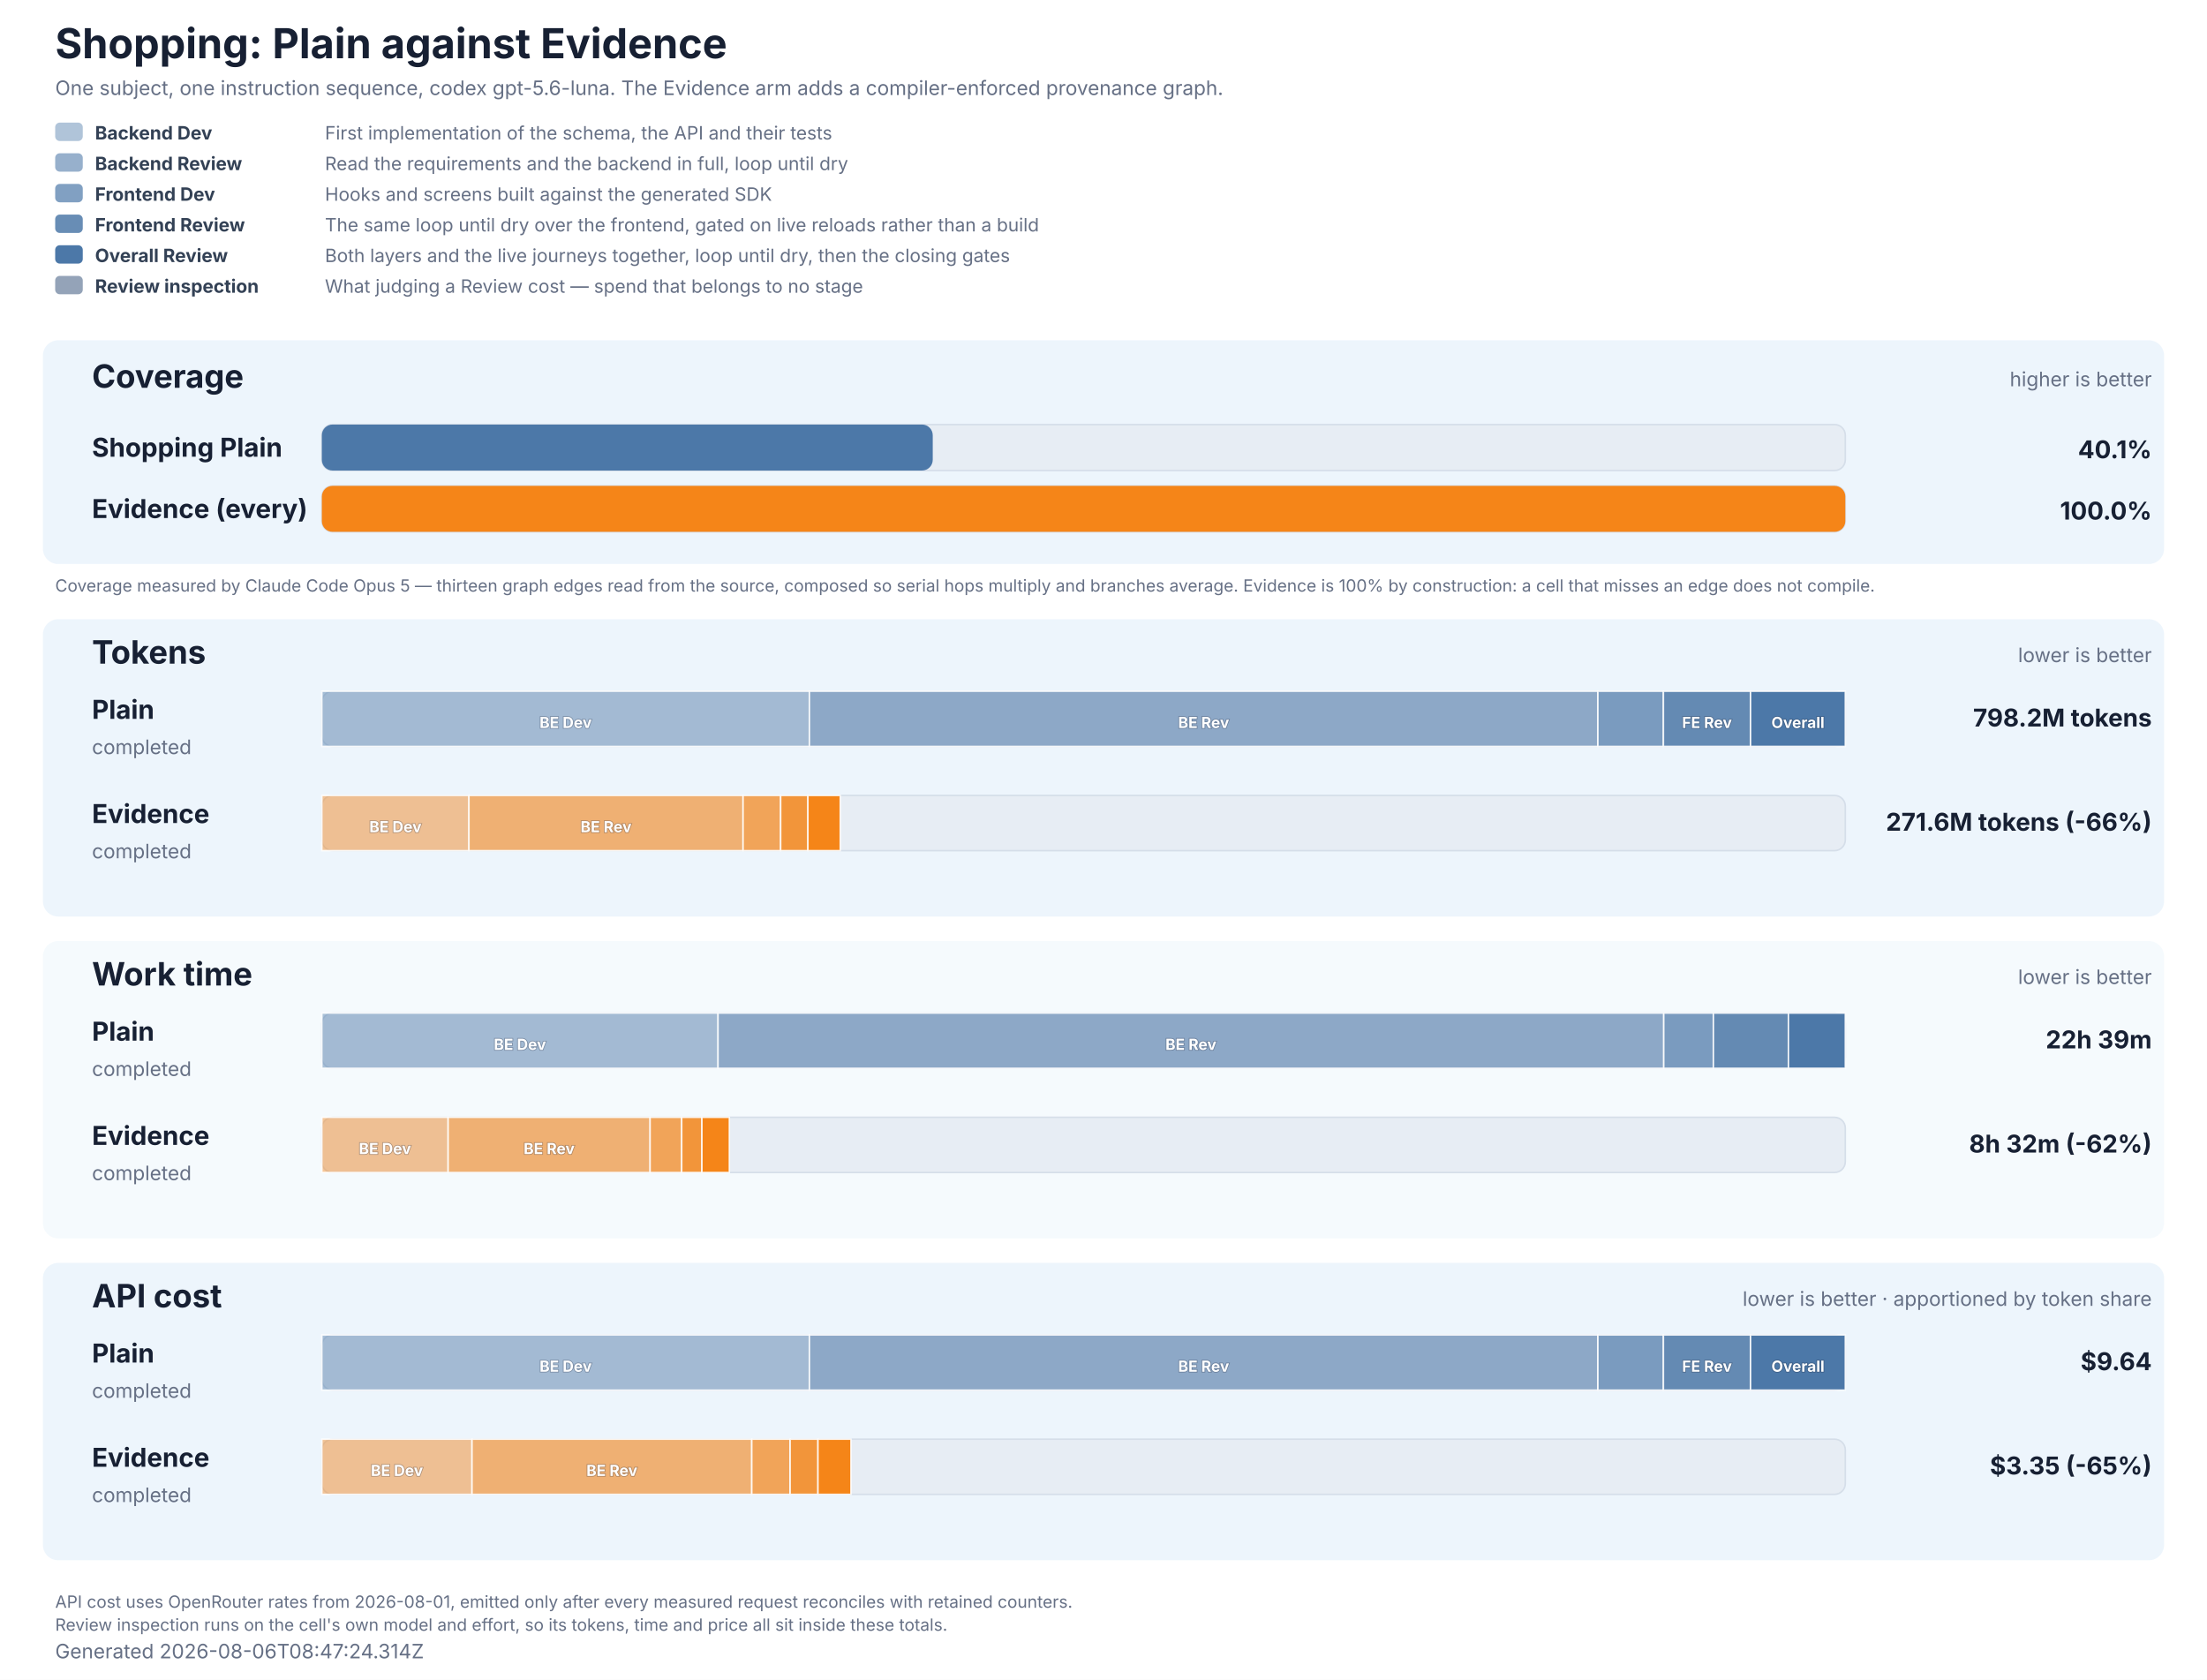
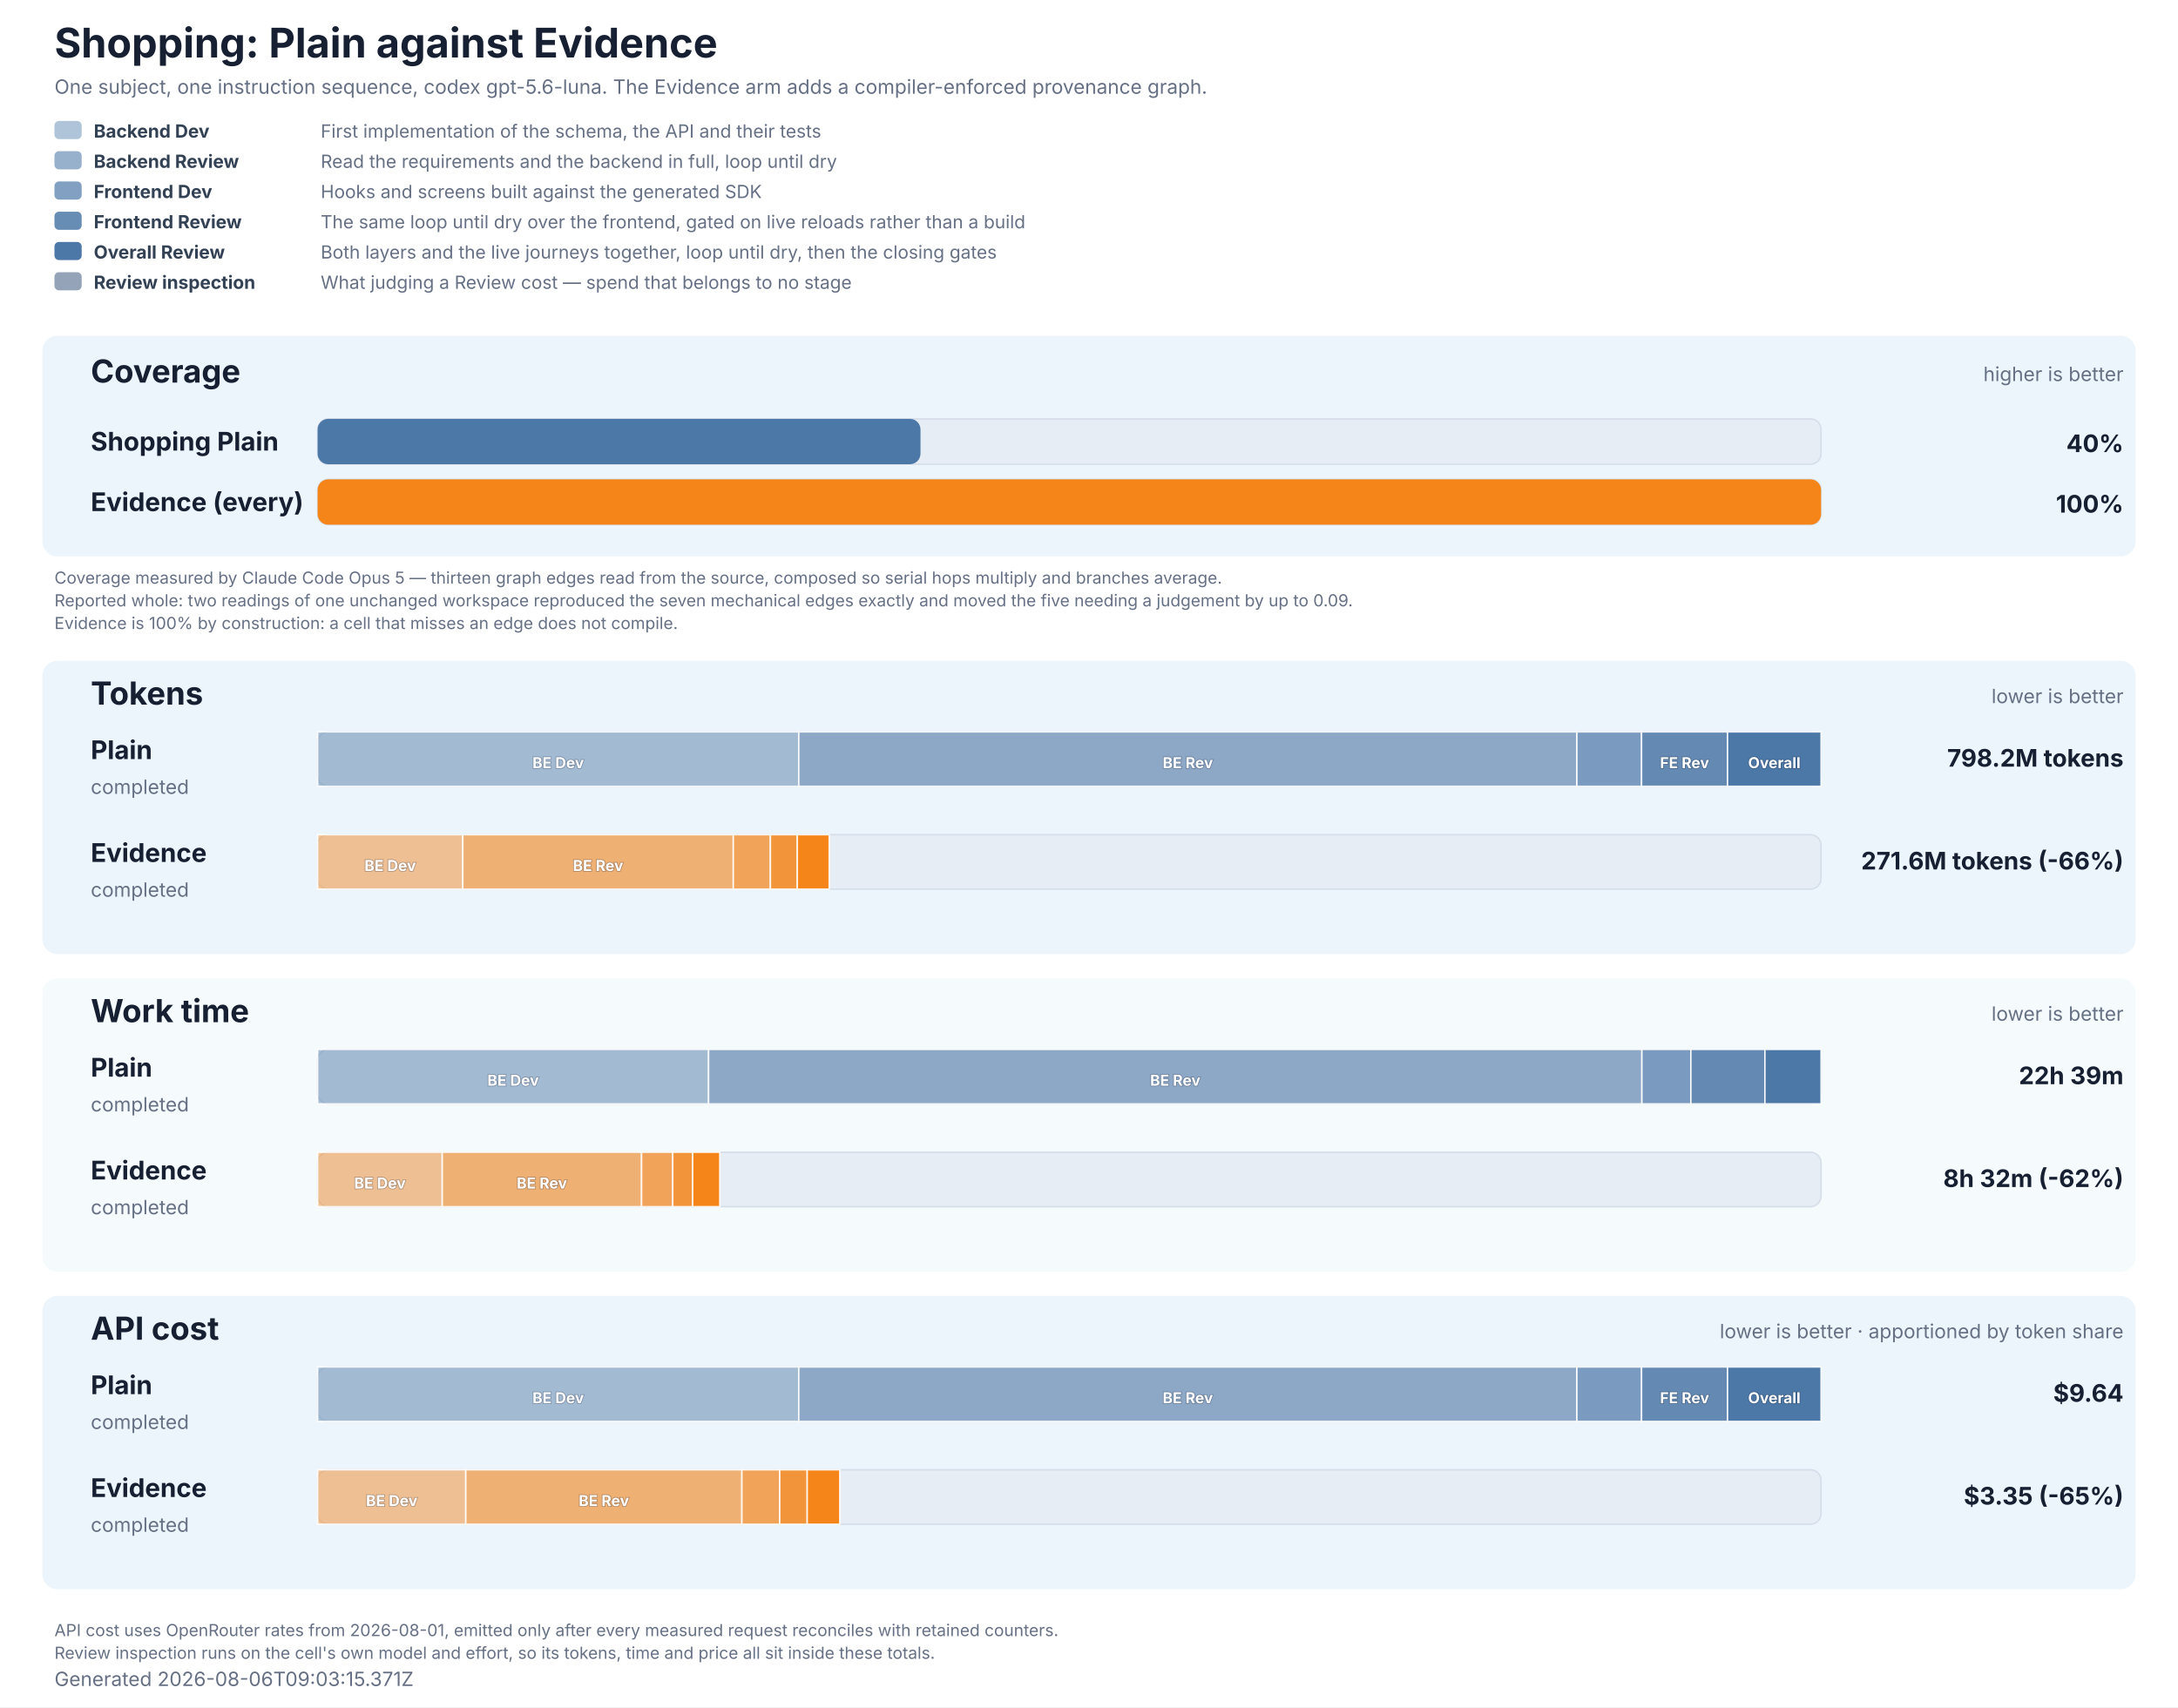
- <svg xmlns="http://www.w3.org/2000/svg" role="img" aria-labelledby="title description" viewBox="0 0 1440 1096" width="1440" height="1096">
+ <svg xmlns="http://www.w3.org/2000/svg" role="img" aria-labelledby="title description" viewBox="0 0 1440 1129" width="1440" height="1129">
  <style>
  text { font-family: Inter, ui-sans-serif, system-ui, -apple-system, BlinkMacSystemFont, 'Segoe UI', sans-serif; fill: #172033; }
  .title { font-size: 27px; font-weight: 700; }
  .subtitle, .generated, .group-meta, .row-status { font-size: 13px; fill: #667085; }
  .group { fill: #e8f2fb; }
  .group-title { font-size: 21px; font-weight: 700; }
  .row-label { font-size: 17px; font-weight: 700; }
  .value { font-size: 16px; font-weight: 700; }
  .cost-value { font-size: 13px; font-weight: 600; fill: #526b82; }
  .legend { font-size: 12px; fill: #667085; }
  .legend-label { font-size: 12px; font-weight: 700; fill: #334155; }
  .segment-label { font-size: 10px; font-weight: 700; fill: #ffffff; paint-order: stroke; stroke: #172033; stroke-opacity: 0.28; stroke-width: 1px; }
  .phase-segment { stroke: #ffffff; stroke-opacity: 0.86; stroke-width: 1px; }
  .track { fill: #e7edf4; stroke: #d5dee9; stroke-width: 1px; }
  .empty { font-size: 15px; fill: #667085; }
  .table-note { font-size: 11px; fill: #667085; }
</style>
-   <rect width="1440" height="1096" fill="#ffffff" />
+   <rect width="1440" height="1129" fill="#ffffff" />
  <text x="36" y="38" class="title">Shopping: Plain against Evidence</text>
  <text x="36" y="62" class="subtitle">One subject, one instruction sequence, codex gpt-5.6-luna. The Evidence arm adds a compiler-enforced provenance graph.</text>
  <rect x="36" y="80" width="18" height="12" rx="3" fill="#4c78a8" fill-opacity="0.44" />
  <text x="62" y="91" class="legend-label">Backend Dev</text>
  <text x="212" y="91" class="legend">First implementation of the schema, the API and their tests</text>
  <rect x="36" y="100" width="18" height="12" rx="3" fill="#4c78a8" fill-opacity="0.58" />
  <text x="62" y="111" class="legend-label">Backend Review</text>
  <text x="212" y="111" class="legend">Read the requirements and the backend in full, loop until dry</text>
  <rect x="36" y="120" width="18" height="12" rx="3" fill="#4c78a8" fill-opacity="0.7" />
  <text x="62" y="131" class="legend-label">Frontend Dev</text>
  <text x="212" y="131" class="legend">Hooks and screens built against the generated SDK</text>
  <rect x="36" y="140" width="18" height="12" rx="3" fill="#4c78a8" fill-opacity="0.84" />
  <text x="62" y="151" class="legend-label">Frontend Review</text>
  <text x="212" y="151" class="legend">The same loop until dry over the frontend, gated on live reloads rather than a build</text>
  <rect x="36" y="160" width="18" height="12" rx="3" fill="#4c78a8" fill-opacity="1" />
  <text x="62" y="171" class="legend-label">Overall Review</text>
  <text x="212" y="171" class="legend">Both layers and the live journeys together, loop until dry, then the closing gates</text>
  <rect x="36" y="180" width="18" height="12" rx="3" fill="#94a3b8" fill-opacity="1" />
  <text x="62" y="191" class="legend-label">Review inspection</text>
  <text x="212" y="191" class="legend">What judging a Review cost — spend that belongs to no stage</text>
  <rect x="28" y="222" width="1384" height="146" rx="10" class="group" fill-opacity="0.78" />
  <text x="60" y="253" class="group-title">Coverage</text>
  <text x="1404" y="252" text-anchor="end" class="group-meta">higher is better</text>
  <text x="60" y="298" class="row-label" fill="#4c78a8">Shopping Plain</text>
  <rect x="210" y="277" width="994" height="30" rx="7" class="track" />
  <rect x="210" y="277" width="398.59" height="30" rx="7" fill="#4c78a8" data-coverage="40.1" />
-   <text x="1404" y="299" text-anchor="end" class="value" fill="#4c78a8">40.1%</text>
+   <text x="1404" y="299" text-anchor="end" class="value" fill="#4c78a8">40%</text>
  <text x="60" y="338" class="row-label" fill="#f58518">Evidence (every)</text>
  <rect x="210" y="317" width="994" height="30" rx="7" class="track" />
  <rect x="210" y="317" width="994.00" height="30" rx="7" fill="#f58518" data-coverage="100" />
-   <text x="1404" y="339" text-anchor="end" class="value" fill="#f58518">100.0%</text>
-   <text x="36" y="386" class="table-note">Coverage measured by Claude Code Opus 5 — thirteen graph edges read from the source, composed so serial hops multiply and branches average. Evidence is 100% by construction: a cell that misses an edge does not compile.</text>
-   <rect x="28" y="404" width="1384" height="194" rx="10" class="group" fill-opacity="0.78" />
-   <text x="60" y="433" class="group-title">Tokens</text>
-   <text x="1404" y="432" text-anchor="end" class="group-meta">lower is better</text>
-   <text x="60" y="469" class="row-label" fill="#4c78a8">Plain</text>
-   <text x="60" y="492" class="row-status">completed</text>
-   <rect x="210" y="451" width="994" height="36" rx="7" class="track" />
-   <rect x="210.00" y="451" width="318.11" height="36" fill="#4c78a8" fill-opacity="0.44" class="phase-segment" data-phase="backend-development" />
-   <text x="369.06" y="475" text-anchor="middle" class="segment-label">BE Dev</text>
-   <rect x="528.11" y="451" width="514.46" height="36" fill="#4c78a8" fill-opacity="0.58" class="phase-segment" data-phase="backend-review" />
-   <text x="785.35" y="475" text-anchor="middle" class="segment-label">BE Rev</text>
-   <rect x="1042.58" y="451" width="42.75" height="36" fill="#4c78a8" fill-opacity="0.7" class="phase-segment" data-phase="frontend-development" />
-   <rect x="1085.33" y="451" width="56.86" height="36" fill="#4c78a8" fill-opacity="0.84" class="phase-segment" data-phase="frontend-review" />
-   <text x="1113.76" y="475" text-anchor="middle" class="segment-label">FE Rev</text>
-   <rect x="1142.19" y="451" width="61.81" height="36" fill="#4c78a8" fill-opacity="1" class="phase-segment" data-phase="overall-review" />
-   <text x="1173.09" y="475" text-anchor="middle" class="segment-label">Overall</text>
-   <text x="1404" y="474" text-anchor="end" class="value">798.2M tokens</text>
-   <text x="60" y="537" class="row-label" fill="#f58518">Evidence</text>
-   <text x="60" y="560" class="row-status">completed</text>
-   <rect x="210" y="519" width="994" height="36" rx="7" class="track" />
-   <rect x="210.00" y="519" width="95.98" height="36" fill="#f58518" fill-opacity="0.44" class="phase-segment" data-phase="backend-development" />
-   <text x="257.99" y="543" text-anchor="middle" class="segment-label">BE Dev</text>
-   <rect x="305.98" y="519" width="178.85" height="36" fill="#f58518" fill-opacity="0.58" class="phase-segment" data-phase="backend-review" />
-   <text x="395.41" y="543" text-anchor="middle" class="segment-label">BE Rev</text>
-   <rect x="484.83" y="519" width="24.52" height="36" fill="#f58518" fill-opacity="0.7" class="phase-segment" data-phase="frontend-development" />
-   <rect x="509.36" y="519" width="17.79" height="36" fill="#f58518" fill-opacity="0.84" class="phase-segment" data-phase="frontend-review" />
-   <rect x="527.15" y="519" width="21.09" height="36" fill="#f58518" fill-opacity="1" class="phase-segment" data-phase="overall-review" />
-   <text x="1404" y="542" text-anchor="end" class="value">271.6M tokens (-66%)</text>
-   <rect x="28" y="614" width="1384" height="194" rx="10" class="group" fill-opacity="0.42" />
-   <text x="60" y="643" class="group-title">Work time</text>
-   <text x="1404" y="642" text-anchor="end" class="group-meta">lower is better</text>
-   <text x="60" y="679" class="row-label" fill="#4c78a8">Plain</text>
-   <text x="60" y="702" class="row-status">completed</text>
-   <rect x="210" y="661" width="994" height="36" rx="7" class="track" />
-   <rect x="210.00" y="661" width="258.50" height="36" fill="#4c78a8" fill-opacity="0.44" class="phase-segment" data-phase="backend-development" />
-   <text x="339.25" y="685" text-anchor="middle" class="segment-label">BE Dev</text>
-   <rect x="468.50" y="661" width="617.05" height="36" fill="#4c78a8" fill-opacity="0.58" class="phase-segment" data-phase="backend-review" />
-   <text x="777.03" y="685" text-anchor="middle" class="segment-label">BE Rev</text>
-   <rect x="1085.55" y="661" width="32.38" height="36" fill="#4c78a8" fill-opacity="0.7" class="phase-segment" data-phase="frontend-development" />
-   <rect x="1117.93" y="661" width="48.97" height="36" fill="#4c78a8" fill-opacity="0.84" class="phase-segment" data-phase="frontend-review" />
-   <rect x="1166.90" y="661" width="37.10" height="36" fill="#4c78a8" fill-opacity="1" class="phase-segment" data-phase="overall-review" />
-   <text x="1404" y="684" text-anchor="end" class="value">22h 39m</text>
-   <text x="60" y="747" class="row-label" fill="#f58518">Evidence</text>
-   <text x="60" y="770" class="row-status">completed</text>
-   <rect x="210" y="729" width="994" height="36" rx="7" class="track" />
-   <rect x="210.00" y="729" width="82.39" height="36" fill="#f58518" fill-opacity="0.44" class="phase-segment" data-phase="backend-development" />
-   <text x="251.19" y="753" text-anchor="middle" class="segment-label">BE Dev</text>
-   <rect x="292.39" y="729" width="131.79" height="36" fill="#f58518" fill-opacity="0.58" class="phase-segment" data-phase="backend-review" />
-   <text x="358.28" y="753" text-anchor="middle" class="segment-label">BE Rev</text>
-   <rect x="424.17" y="729" width="20.62" height="36" fill="#f58518" fill-opacity="0.7" class="phase-segment" data-phase="frontend-development" />
-   <rect x="444.79" y="729" width="13.18" height="36" fill="#f58518" fill-opacity="0.84" class="phase-segment" data-phase="frontend-review" />
-   <rect x="457.98" y="729" width="17.90" height="36" fill="#f58518" fill-opacity="1" class="phase-segment" data-phase="overall-review" />
-   <text x="1404" y="752" text-anchor="end" class="value">8h 32m (-62%)</text>
-   <rect x="28" y="824" width="1384" height="194" rx="10" class="group" fill-opacity="0.78" />
-   <text x="60" y="853" class="group-title">API cost</text>
-   <text x="1404" y="852" text-anchor="end" class="group-meta">lower is better · apportioned by token share</text>
-   <text x="60" y="889" class="row-label" fill="#4c78a8">Plain</text>
-   <text x="60" y="912" class="row-status">completed</text>
-   <rect x="210" y="871" width="994" height="36" rx="7" class="track" />
-   <rect x="210.00" y="871" width="318.11" height="36" fill="#4c78a8" fill-opacity="0.44" class="phase-segment" data-phase="backend-development" />
-   <text x="369.06" y="895" text-anchor="middle" class="segment-label">BE Dev</text>
-   <rect x="528.11" y="871" width="514.46" height="36" fill="#4c78a8" fill-opacity="0.58" class="phase-segment" data-phase="backend-review" />
-   <text x="785.35" y="895" text-anchor="middle" class="segment-label">BE Rev</text>
-   <rect x="1042.58" y="871" width="42.75" height="36" fill="#4c78a8" fill-opacity="0.7" class="phase-segment" data-phase="frontend-development" />
-   <rect x="1085.33" y="871" width="56.86" height="36" fill="#4c78a8" fill-opacity="0.84" class="phase-segment" data-phase="frontend-review" />
-   <text x="1113.76" y="895" text-anchor="middle" class="segment-label">FE Rev</text>
-   <rect x="1142.19" y="871" width="61.81" height="36" fill="#4c78a8" fill-opacity="1" class="phase-segment" data-phase="overall-review" />
-   <text x="1173.09" y="895" text-anchor="middle" class="segment-label">Overall</text>
-   <text x="1404" y="894" text-anchor="end" class="value">$9.64</text>
-   <text x="60" y="957" class="row-label" fill="#f58518">Evidence</text>
-   <text x="60" y="980" class="row-status">completed</text>
-   <rect x="210" y="939" width="994" height="36" rx="7" class="track" />
-   <rect x="210.00" y="939" width="97.96" height="36" fill="#f58518" fill-opacity="0.44" class="phase-segment" data-phase="backend-development" />
-   <text x="258.98" y="963" text-anchor="middle" class="segment-label">BE Dev</text>
-   <rect x="307.96" y="939" width="182.54" height="36" fill="#f58518" fill-opacity="0.58" class="phase-segment" data-phase="backend-review" />
-   <text x="399.24" y="963" text-anchor="middle" class="segment-label">BE Rev</text>
-   <rect x="490.51" y="939" width="25.03" height="36" fill="#f58518" fill-opacity="0.7" class="phase-segment" data-phase="frontend-development" />
-   <rect x="515.54" y="939" width="18.16" height="36" fill="#f58518" fill-opacity="0.84" class="phase-segment" data-phase="frontend-review" />
-   <rect x="533.70" y="939" width="21.52" height="36" fill="#f58518" fill-opacity="1" class="phase-segment" data-phase="overall-review" />
-   <text x="1404" y="962" text-anchor="end" class="value">$3.35 (-65%)</text>
-   <text x="36" y="1049" class="table-note">API cost uses OpenRouter rates from 2026-08-01, emitted only after every measured request reconciles with retained counters.</text>
-   <text x="36" y="1064" class="table-note">Review inspection runs on the cell's own model and effort, so its tokens, time and price all sit inside these totals.</text>
-   <text x="36" y="1082" class="generated">Generated 2026-08-06T08:47:24.314Z</text>
+   <text x="1404" y="339" text-anchor="end" class="value" fill="#f58518">100%</text>
+   <text x="36" y="386" class="table-note">Coverage measured by Claude Code Opus 5 — thirteen graph edges read from the source, composed so serial hops multiply and branches average.</text>
+   <text x="36" y="401" class="table-note">Reported whole: two readings of one unchanged workspace reproduced the seven mechanical edges exactly and moved the five needing a judgement by up to 0.09.</text>
+   <text x="36" y="416" class="table-note">Evidence is 100% by construction: a cell that misses an edge does not compile.</text>
+   <rect x="28" y="437" width="1384" height="194" rx="10" class="group" fill-opacity="0.78" />
+   <text x="60" y="466" class="group-title">Tokens</text>
+   <text x="1404" y="465" text-anchor="end" class="group-meta">lower is better</text>
+   <text x="60" y="502" class="row-label" fill="#4c78a8">Plain</text>
+   <text x="60" y="525" class="row-status">completed</text>
+   <rect x="210" y="484" width="994" height="36" rx="7" class="track" />
+   <rect x="210.00" y="484" width="318.11" height="36" fill="#4c78a8" fill-opacity="0.44" class="phase-segment" data-phase="backend-development" />
+   <text x="369.06" y="508" text-anchor="middle" class="segment-label">BE Dev</text>
+   <rect x="528.11" y="484" width="514.46" height="36" fill="#4c78a8" fill-opacity="0.58" class="phase-segment" data-phase="backend-review" />
+   <text x="785.35" y="508" text-anchor="middle" class="segment-label">BE Rev</text>
+   <rect x="1042.58" y="484" width="42.75" height="36" fill="#4c78a8" fill-opacity="0.7" class="phase-segment" data-phase="frontend-development" />
+   <rect x="1085.33" y="484" width="56.86" height="36" fill="#4c78a8" fill-opacity="0.84" class="phase-segment" data-phase="frontend-review" />
+   <text x="1113.76" y="508" text-anchor="middle" class="segment-label">FE Rev</text>
+   <rect x="1142.19" y="484" width="61.81" height="36" fill="#4c78a8" fill-opacity="1" class="phase-segment" data-phase="overall-review" />
+   <text x="1173.09" y="508" text-anchor="middle" class="segment-label">Overall</text>
+   <text x="1404" y="507" text-anchor="end" class="value">798.2M tokens</text>
+   <text x="60" y="570" class="row-label" fill="#f58518">Evidence</text>
+   <text x="60" y="593" class="row-status">completed</text>
+   <rect x="210" y="552" width="994" height="36" rx="7" class="track" />
+   <rect x="210.00" y="552" width="95.98" height="36" fill="#f58518" fill-opacity="0.44" class="phase-segment" data-phase="backend-development" />
+   <text x="257.99" y="576" text-anchor="middle" class="segment-label">BE Dev</text>
+   <rect x="305.98" y="552" width="178.85" height="36" fill="#f58518" fill-opacity="0.58" class="phase-segment" data-phase="backend-review" />
+   <text x="395.41" y="576" text-anchor="middle" class="segment-label">BE Rev</text>
+   <rect x="484.83" y="552" width="24.52" height="36" fill="#f58518" fill-opacity="0.7" class="phase-segment" data-phase="frontend-development" />
+   <rect x="509.36" y="552" width="17.79" height="36" fill="#f58518" fill-opacity="0.84" class="phase-segment" data-phase="frontend-review" />
+   <rect x="527.15" y="552" width="21.09" height="36" fill="#f58518" fill-opacity="1" class="phase-segment" data-phase="overall-review" />
+   <text x="1404" y="575" text-anchor="end" class="value">271.6M tokens (-66%)</text>
+   <rect x="28" y="647" width="1384" height="194" rx="10" class="group" fill-opacity="0.42" />
+   <text x="60" y="676" class="group-title">Work time</text>
+   <text x="1404" y="675" text-anchor="end" class="group-meta">lower is better</text>
+   <text x="60" y="712" class="row-label" fill="#4c78a8">Plain</text>
+   <text x="60" y="735" class="row-status">completed</text>
+   <rect x="210" y="694" width="994" height="36" rx="7" class="track" />
+   <rect x="210.00" y="694" width="258.50" height="36" fill="#4c78a8" fill-opacity="0.44" class="phase-segment" data-phase="backend-development" />
+   <text x="339.25" y="718" text-anchor="middle" class="segment-label">BE Dev</text>
+   <rect x="468.50" y="694" width="617.05" height="36" fill="#4c78a8" fill-opacity="0.58" class="phase-segment" data-phase="backend-review" />
+   <text x="777.03" y="718" text-anchor="middle" class="segment-label">BE Rev</text>
+   <rect x="1085.55" y="694" width="32.38" height="36" fill="#4c78a8" fill-opacity="0.7" class="phase-segment" data-phase="frontend-development" />
+   <rect x="1117.93" y="694" width="48.97" height="36" fill="#4c78a8" fill-opacity="0.84" class="phase-segment" data-phase="frontend-review" />
+   <rect x="1166.90" y="694" width="37.10" height="36" fill="#4c78a8" fill-opacity="1" class="phase-segment" data-phase="overall-review" />
+   <text x="1404" y="717" text-anchor="end" class="value">22h 39m</text>
+   <text x="60" y="780" class="row-label" fill="#f58518">Evidence</text>
+   <text x="60" y="803" class="row-status">completed</text>
+   <rect x="210" y="762" width="994" height="36" rx="7" class="track" />
+   <rect x="210.00" y="762" width="82.39" height="36" fill="#f58518" fill-opacity="0.44" class="phase-segment" data-phase="backend-development" />
+   <text x="251.19" y="786" text-anchor="middle" class="segment-label">BE Dev</text>
+   <rect x="292.39" y="762" width="131.79" height="36" fill="#f58518" fill-opacity="0.58" class="phase-segment" data-phase="backend-review" />
+   <text x="358.28" y="786" text-anchor="middle" class="segment-label">BE Rev</text>
+   <rect x="424.17" y="762" width="20.62" height="36" fill="#f58518" fill-opacity="0.7" class="phase-segment" data-phase="frontend-development" />
+   <rect x="444.79" y="762" width="13.18" height="36" fill="#f58518" fill-opacity="0.84" class="phase-segment" data-phase="frontend-review" />
+   <rect x="457.98" y="762" width="17.90" height="36" fill="#f58518" fill-opacity="1" class="phase-segment" data-phase="overall-review" />
+   <text x="1404" y="785" text-anchor="end" class="value">8h 32m (-62%)</text>
+   <rect x="28" y="857" width="1384" height="194" rx="10" class="group" fill-opacity="0.78" />
+   <text x="60" y="886" class="group-title">API cost</text>
+   <text x="1404" y="885" text-anchor="end" class="group-meta">lower is better · apportioned by token share</text>
+   <text x="60" y="922" class="row-label" fill="#4c78a8">Plain</text>
+   <text x="60" y="945" class="row-status">completed</text>
+   <rect x="210" y="904" width="994" height="36" rx="7" class="track" />
+   <rect x="210.00" y="904" width="318.11" height="36" fill="#4c78a8" fill-opacity="0.44" class="phase-segment" data-phase="backend-development" />
+   <text x="369.06" y="928" text-anchor="middle" class="segment-label">BE Dev</text>
+   <rect x="528.11" y="904" width="514.46" height="36" fill="#4c78a8" fill-opacity="0.58" class="phase-segment" data-phase="backend-review" />
+   <text x="785.35" y="928" text-anchor="middle" class="segment-label">BE Rev</text>
+   <rect x="1042.58" y="904" width="42.75" height="36" fill="#4c78a8" fill-opacity="0.7" class="phase-segment" data-phase="frontend-development" />
+   <rect x="1085.33" y="904" width="56.86" height="36" fill="#4c78a8" fill-opacity="0.84" class="phase-segment" data-phase="frontend-review" />
+   <text x="1113.76" y="928" text-anchor="middle" class="segment-label">FE Rev</text>
+   <rect x="1142.19" y="904" width="61.81" height="36" fill="#4c78a8" fill-opacity="1" class="phase-segment" data-phase="overall-review" />
+   <text x="1173.09" y="928" text-anchor="middle" class="segment-label">Overall</text>
+   <text x="1404" y="927" text-anchor="end" class="value">$9.64</text>
+   <text x="60" y="990" class="row-label" fill="#f58518">Evidence</text>
+   <text x="60" y="1013" class="row-status">completed</text>
+   <rect x="210" y="972" width="994" height="36" rx="7" class="track" />
+   <rect x="210.00" y="972" width="97.96" height="36" fill="#f58518" fill-opacity="0.44" class="phase-segment" data-phase="backend-development" />
+   <text x="258.98" y="996" text-anchor="middle" class="segment-label">BE Dev</text>
+   <rect x="307.96" y="972" width="182.54" height="36" fill="#f58518" fill-opacity="0.58" class="phase-segment" data-phase="backend-review" />
+   <text x="399.24" y="996" text-anchor="middle" class="segment-label">BE Rev</text>
+   <rect x="490.51" y="972" width="25.03" height="36" fill="#f58518" fill-opacity="0.7" class="phase-segment" data-phase="frontend-development" />
+   <rect x="515.54" y="972" width="18.16" height="36" fill="#f58518" fill-opacity="0.84" class="phase-segment" data-phase="frontend-review" />
+   <rect x="533.70" y="972" width="21.52" height="36" fill="#f58518" fill-opacity="1" class="phase-segment" data-phase="overall-review" />
+   <text x="1404" y="995" text-anchor="end" class="value">$3.35 (-65%)</text>
+   <text x="36" y="1082" class="table-note">API cost uses OpenRouter rates from 2026-08-01, emitted only after every measured request reconciles with retained counters.</text>
+   <text x="36" y="1097" class="table-note">Review inspection runs on the cell's own model and effort, so its tokens, time and price all sit inside these totals.</text>
+   <text x="36" y="1115" class="generated">Generated 2026-08-06T09:03:15.371Z</text>
</svg>
